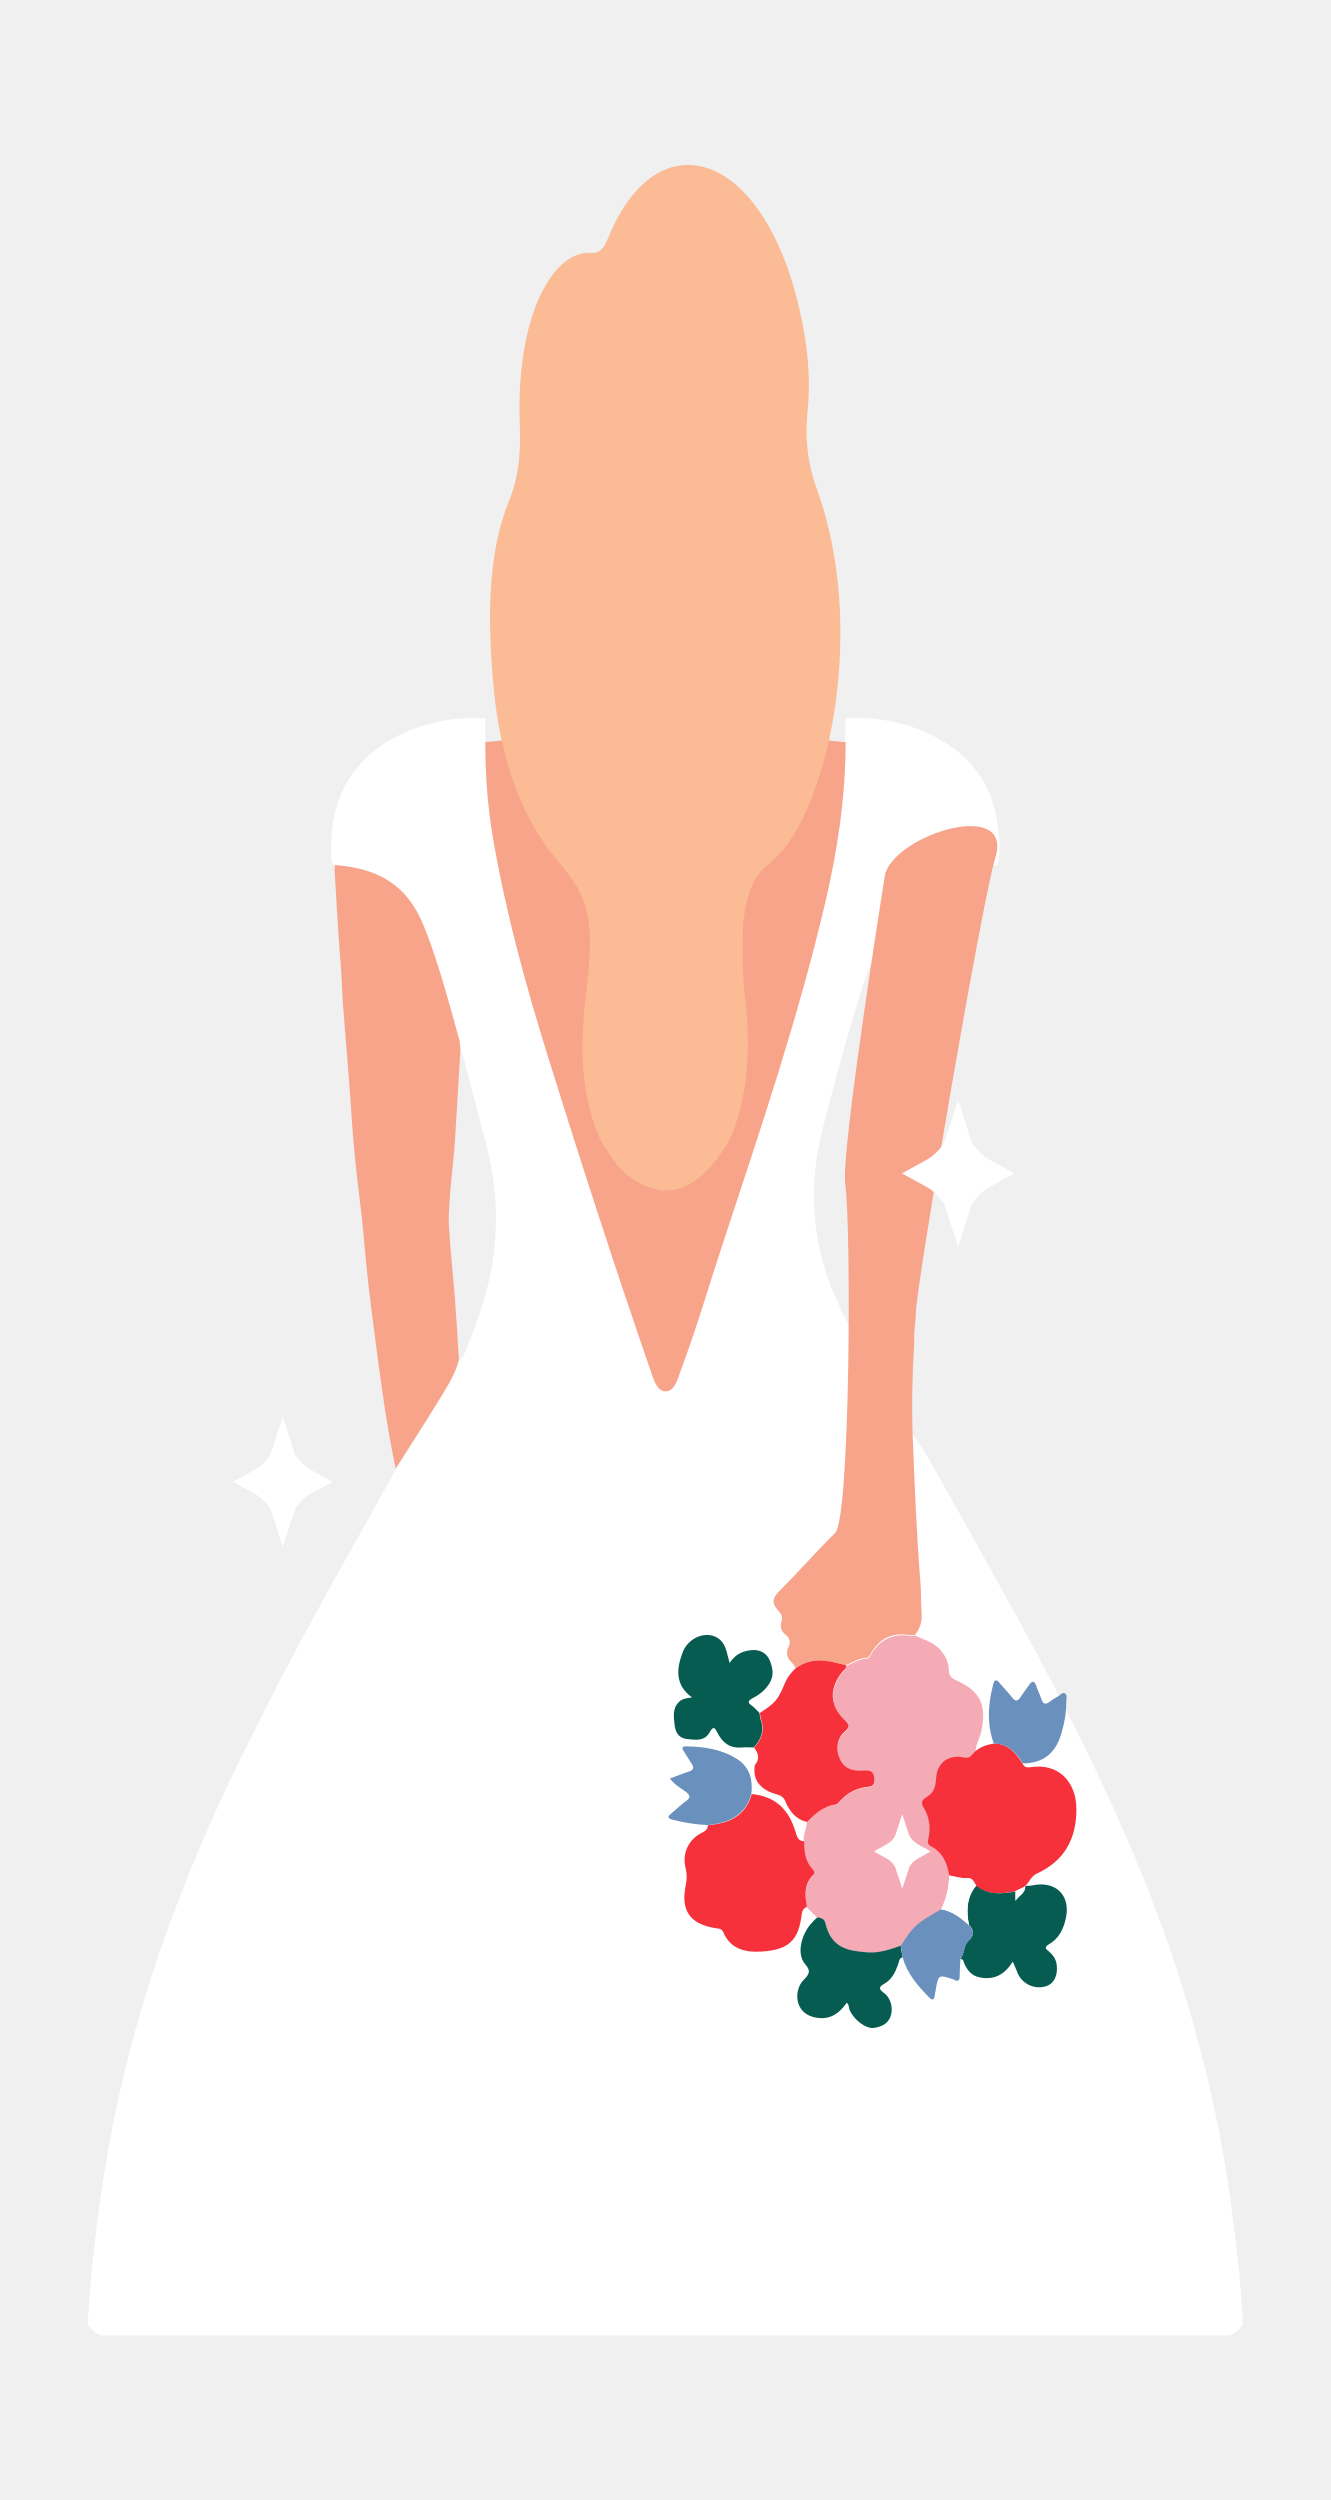
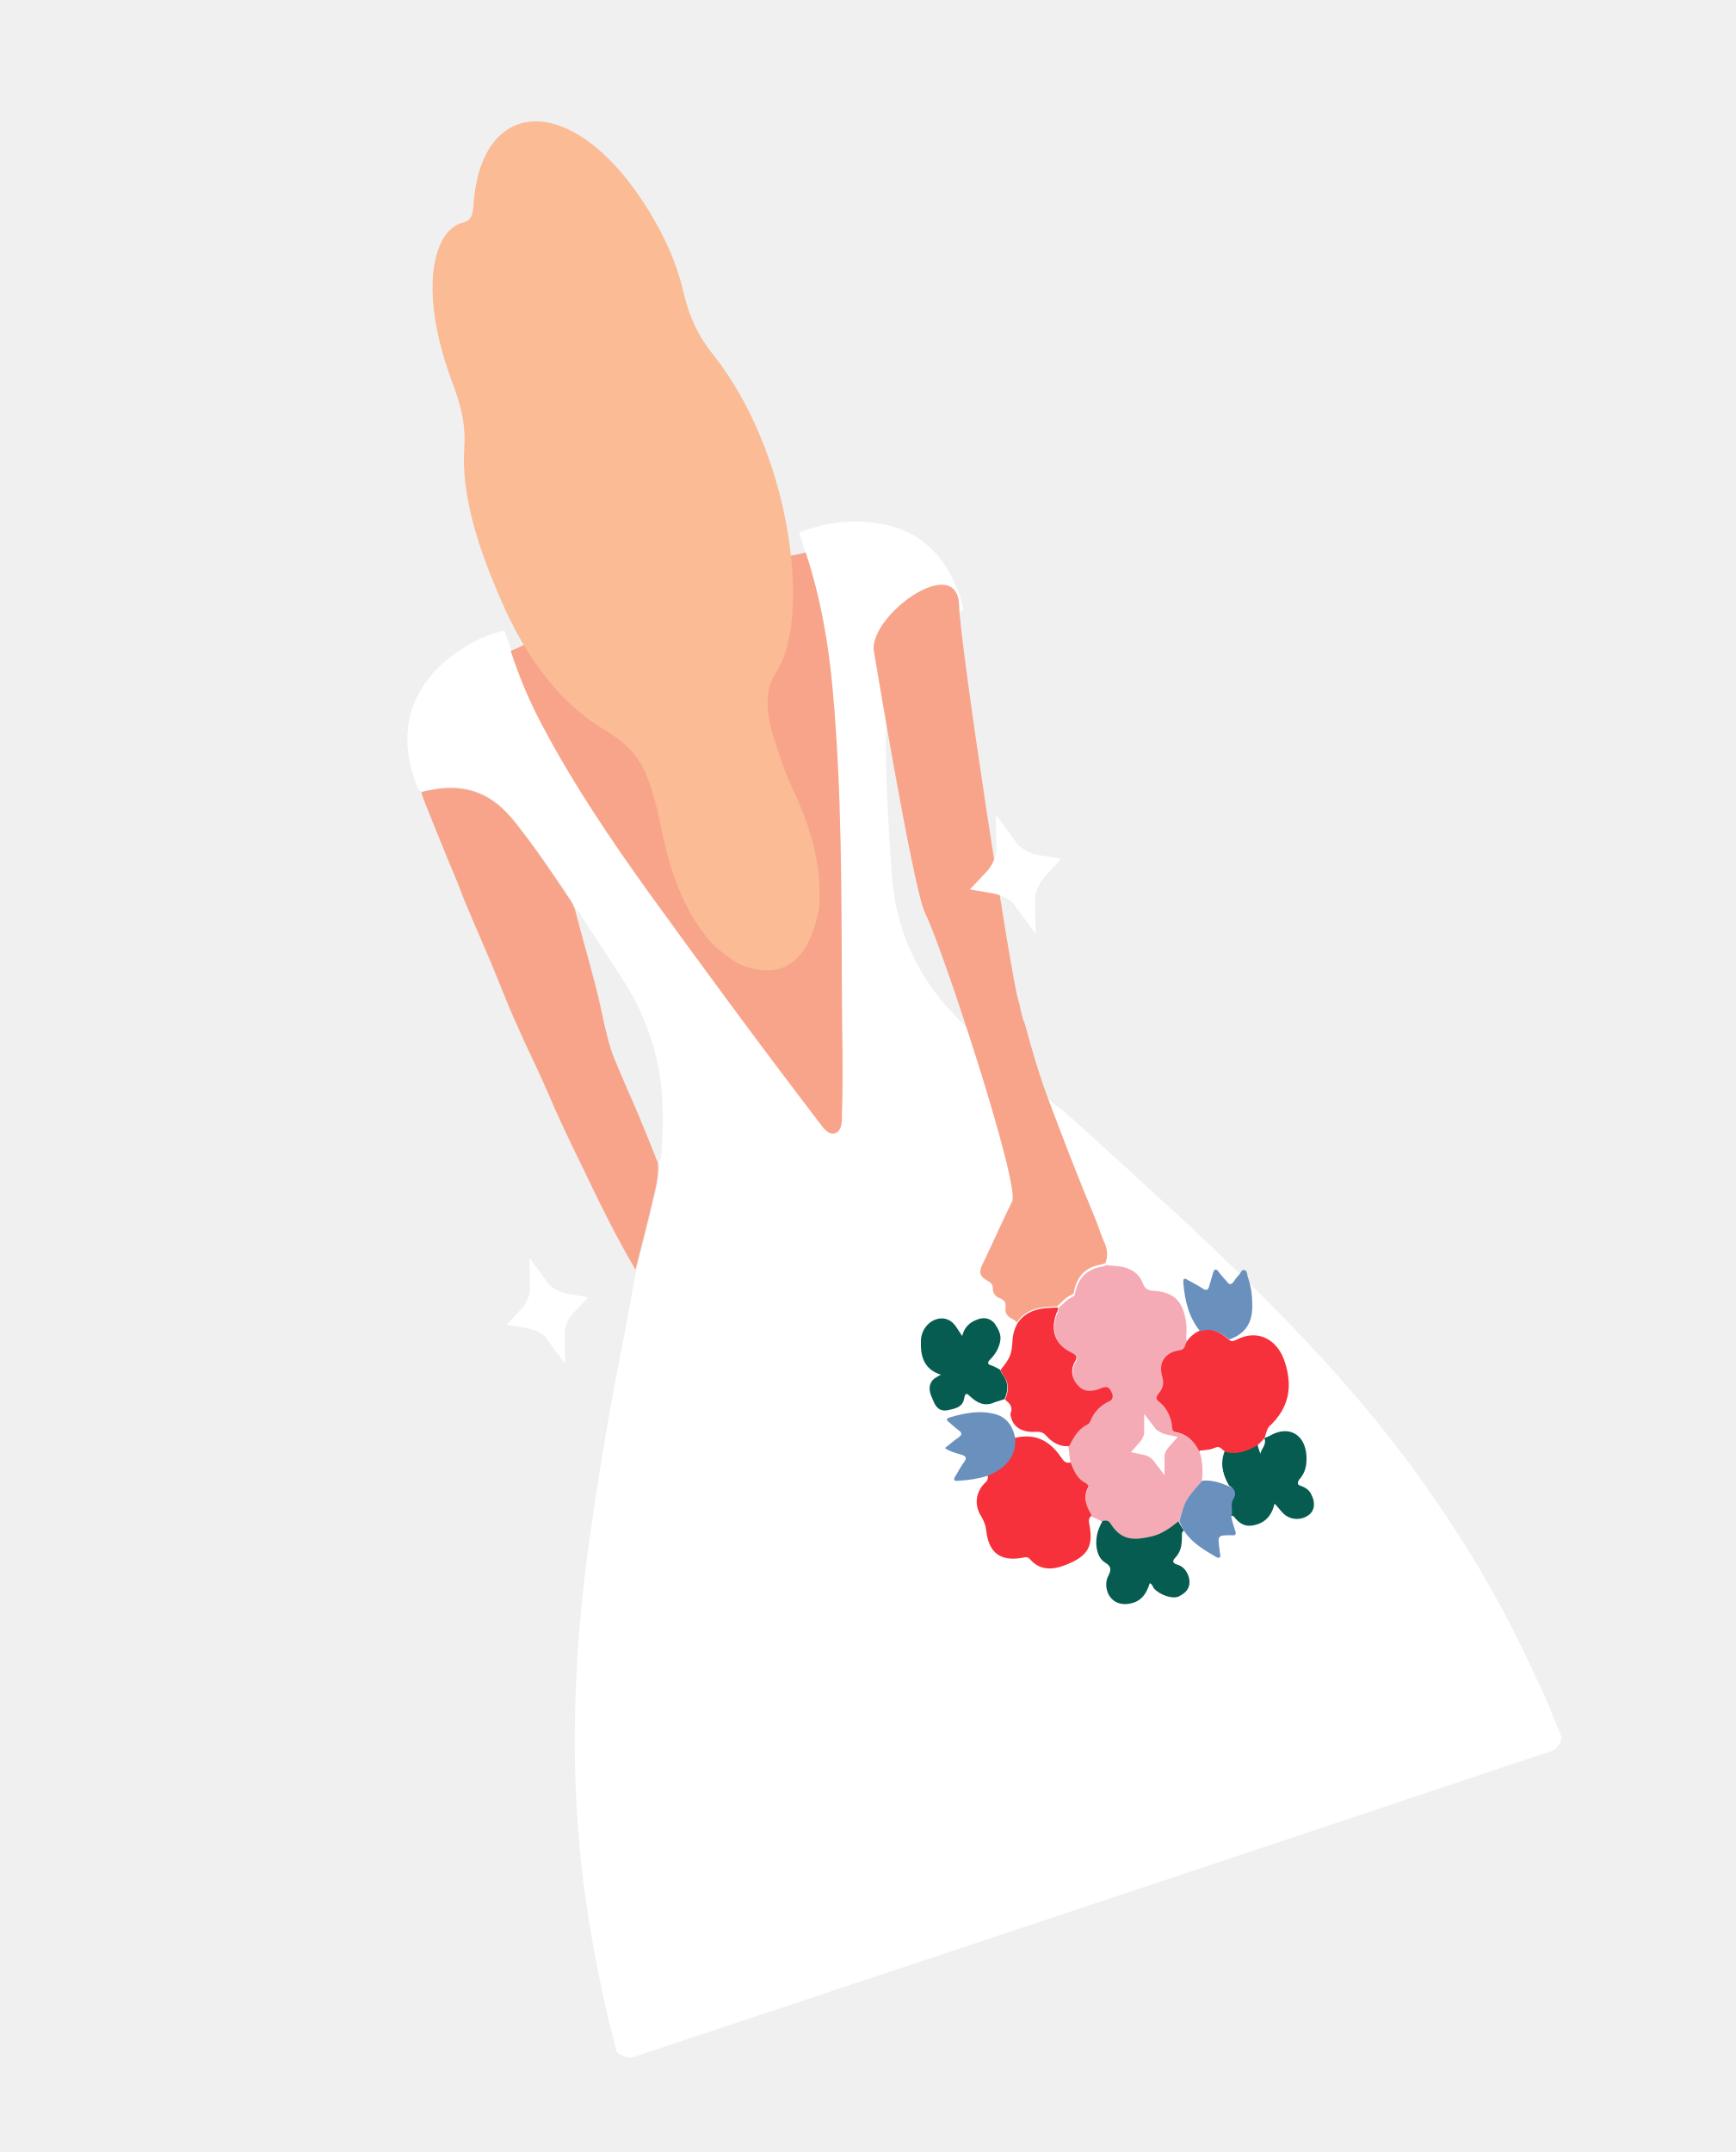
- <svg xmlns="http://www.w3.org/2000/svg" version="1.1" x="0px" y="0px" viewBox="0 0 343 644.5" style="enable-background:new 0 0 343 644.5;" xml:space="preserve">
+ <svg xmlns="http://www.w3.org/2000/svg" version="1.1" id="Layer_1" x="0px" y="0px" viewBox="0 0 340.5 422.2" style="enable-background:new 0 0 340.5 422.2;" xml:space="preserve">
  <style type="text/css">
- 	.st0{fill:#EEE8E3;}
- 	.st1{fill:#F7313B;}
- 	.st2{fill:#F9ADB5;}
- 	.st3{fill:#F8A48A;}
- 	.st4{fill:#FABB95;}
+ 	.st0{fill:#FFFFFF;}
+ 	.st1{fill:#F8A48A;}
+ 	.st2{fill:#FABB95;}
+ 	.st3{fill:#F5ABB6;}
+ 	.st4{fill:#F7313B;}
	.st5{fill:#065C51;}
- 	.st6{fill:#6C90BD;}
- 	.st7{fill:#7AA5D3;}
- 	.st8{fill:none;stroke:#136A37;stroke-width:0.674;stroke-miterlimit:10;}
- 	.st9{fill:#E62917;}
- 	.st10{fill:none;stroke:#FFFFFF;stroke-width:0.674;stroke-miterlimit:10;}
- 	.st11{fill:none;stroke:#FFFFFF;stroke-width:0.57;stroke-miterlimit:10;}
- 	.st12{fill:none;stroke:#FFFFFF;stroke-width:0.646;stroke-miterlimit:10;}
- 	.st13{fill:#CF6B4B;}
- 	.st14{fill:#054C42;}
- 	.st15{fill-rule:evenodd;clip-rule:evenodd;fill:#E5A1AB;}
- 	.st16{fill-rule:evenodd;clip-rule:evenodd;fill:#E47F62;}
- 	.st17{fill-rule:evenodd;clip-rule:evenodd;fill:#065C51;}
- 	.st18{fill-rule:evenodd;clip-rule:evenodd;fill:#F9ADB5;}
- 	.st19{fill-rule:evenodd;clip-rule:evenodd;fill:#FFFFFF;}
- 	.st20{fill-rule:evenodd;clip-rule:evenodd;fill:#6C90BD;}
- 	.st21{fill-rule:evenodd;clip-rule:evenodd;fill:#7AA5D3;}
- 	.st22{fill:#FFFFFF;}
- 	.st23{fill:#FEFEFE;}
- 	.st24{fill:#C8A38A;}
- 	.st25{fill:#DBA183;}
- 	.st26{fill:#D2B8A8;}
- 	.st27{fill:#E82E41;}
- 	.st28{fill:#2A372D;}
- 	.st29{fill:#E5A889;}
- 	.st30{fill-rule:evenodd;clip-rule:evenodd;fill:#FFC7D2;}
- 	.st31{fill:#EFA3AE;}
- 	.st32{fill:#DBA184;}
- 	.st33{fill:#6A90BD;}
- 	.st34{fill-rule:evenodd;clip-rule:evenodd;fill:#D6253F;}
- 	.st35{fill-rule:evenodd;clip-rule:evenodd;fill:#F7313B;}
- 	.st36{fill-rule:evenodd;clip-rule:evenodd;fill:#DBA184;}
- 	.st37{fill:#F1E1C9;}
- 	.st38{fill:#FDFBF9;}
- 	.st39{fill:#046857;}
- 	.st40{fill:#074C42;}
- 	.st41{fill:#8C5A51;}
- 	.st42{fill:#085C51;}
- 	.st43{fill:#E57F5D;}
- 	.st44{fill:#D36B4F;}
- 	.st45{fill:#1C1C1C;}
- 	.st46{fill:#E73143;}
- 	.st47{fill:#F5ABB6;}
- 	.st48{fill-rule:evenodd;clip-rule:evenodd;fill:#6A90BD;}
- 	.st49{fill:#D6253F;}
- 	.st50{fill:#C6A18A;}
- 	.st51{fill:#29372B;}
- 	.st52{fill:#012E60;}
- 	.st53{fill:#78391A;}
- 	.st54{fill:#F09880;}
- 	.st55{fill:#1C9697;}
- 	.st56{fill:#CE2E45;}
- 	.st57{fill:#ED3550;}
- 	.st58{fill:#D8013A;}
- 	.st59{fill:#F3F4F4;}
- 	.st60{fill:#911C36;}
- 	.st61{fill:#F42237;}
- 	.st62{fill:#D8A85D;}
- 	.st63{fill:#E52033;}
- 	.st64{fill:#434543;}
- 	.st65{fill:#E9E9E9;}
- 	.st66{opacity:0.31;}
- 	.st67{fill:#C6CAC6;}
- 	.st68{fill:#FFD2A8;}
- 	.st69{fill:#E08D77;}
- 	.st70{fill:#037C65;}
+ 	.st6{fill:#6A90BD;}
</style>
-   <g id="bg">
- </g>
-   <g id="GŁOWNE_KOLORY">
- </g>
-   <g id="COLOR_1">
- </g>
-   <g id="COLOR_2">
- </g>
-   <g id="insp">
- </g>
-   <g id="Kosz_kwiatów">
- </g>
-   <g id="Las_w_szkle">
- </g>
-   <g id="Rośliny">
- </g>
-   <g id="Pogrzebowe">
- </g>
-   <g id="Różne">
- </g>
-   <g id="Flower_box">
- </g>
-   <g id="Bukiet">
- </g>
-   <g id="Ślubne">
-     <g>
-       <path class="st22" d="M239,375.3c6.4,11.3,12.7,22.6,19,34c6.4,11.4,12.5,22.9,18.4,34.6c10.4,20.7,19.8,41.8,27,63.9    c5,15.5,9.1,31.2,11.9,47.2c1.8,10.3,3.1,20.7,4.2,31.2c0.4,4.2,0.6,8.5,0.9,12.7c0.1,1.1-2.9,3.2-3.6,3.2c-98,0-192.6,0-290.6,0    c-0.7,0-3.7-2.2-3.6-3.2c0.4-5.4,0.7-10.7,1.3-16.1c0.9-7.8,1.8-15.6,3.1-23.4c1.2-7.6,2.7-15.2,4.5-22.7    c2.7-11.5,6-22.8,9.8-33.9c6.3-18.2,13.9-35.9,22.5-53.1c9.2-18.6,19.1-36.8,29.3-54.8c3-5.4,6-10.8,9-16.2    c3.7-5.8,7.5-11.6,11.1-17.6c2-3.3,4.2-6.5,5.2-10.4c1.1-0.7,1.4-1.9,1.8-3c1.7-4.2,3.3-8.4,4.6-12.8c3.8-12.5,4-25.8,0.9-38.4    c-1.7-6.8-3.5-13.5-5.3-20.3c-0.5-1.8-0.7-3.8-1.7-5.4c-0.1-0.8-0.1-1.7-0.3-2.5c-2.3-8.4-4.6-16.8-7.5-25.1    c-1.3-3.5-2.6-7.1-4.8-10.2c-4.8-6.9-11.9-9.2-19.8-9.8c-0.6-0.3-0.8-0.9-0.9-1.6c-0.4-9.4,1.3-18.1,8-25.2    c5.4-5.7,12.3-8.7,19.9-10.4c3.9-0.9,7.9-1,11.8-0.8c-0.1,6.8,0.6,13.5,2,20.1c3.2,15.6,8.4,30.7,14.1,45.5    c8.5,22.1,17.3,74,26.6,95.9c0.8,1.9,1.6,4.1,3.8,4.1c2.2,0,3-2.3,3.8-4.1c4.1-8.9,30.3-103.6,37.3-127.8    c3.2-11,5.4-22.2,5.3-33.7c9.2-0.5,17.8,1.4,25.6,6.2c7.8,4.8,12.3,11.9,13.6,21.1c0.5,3.5,0.8,7,0,10.5    c-6.1,0.1-11.9,1.7-16.7,5.5c-8.5,6.8-14.9,15.4-18.1,25.8c-3.9,12.2-7.2,24.6-10.4,37c-3.7,14.1-2.7,29.1,3.1,42.5    C223.8,353.8,238.4,374.1,239,375.3z" />
-     </g>
-     <path class="st3" d="M218,191.3c0,14.2-2.1,28-5.3,41.6c-7,29.8-16.7,58.4-26.2,87.2c-3.7,11.2-7,22.6-11.1,33.5   c-0.8,2.3-1.6,5.1-3.8,5.1c-2.2,0-3-2.8-3.8-5.1c-9.3-26.9-18.1-54.1-26.6-81.4c-5.7-18.3-10.8-36.9-14.1-56.1   c-1.4-8.1-2-16.4-2-24.8c6-0.4,11.8-1.5,17.4-4.5c5.4-2.9,8.4-8.3,10.3-14.9c1.3-4.5,1.8-9.1,2.1-13.8c2.1,1.8,4.1,3.8,6.5,4.9   c9.6,4.3,18.5,2.9,26.7-5c0.4,5.1,1,10.2,2.5,15c2.6,8.5,7.6,13.6,14.7,15.9C209.4,190.2,213.6,191.1,218,191.3z" />
-     <path class="st4" d="M188.1,293.8c-8.1,14-17,16.5-26.7,8.9c-2.4-1.9-4.4-5.4-6.5-8.6c-4.9-10.6-5.6-23.1-3.9-37.2   c2.4-19.6,1.2-25.1-7.1-34.8c-8.9-10.5-15.2-25.4-16.9-47.7c-1.3-16.2-1.1-32.2,4.2-45.2c2.5-6.2,3.1-12.1,2.8-19.8   c-0.7-18.7,3.3-33.8,10.5-40.9c2.6-2.5,5.3-3.5,8.1-3.3c1.8,0.1,3-0.9,4.2-3.9c13.2-32.4,42.4-22,50.5,24.4   c1.1,6.4,1.6,13.2,0.9,20.1c-0.8,8.1,0.2,14.4,2.6,20.9c12.4,34.7,3.2,79.6-10,93.6c-1.5,1.6-3,2.6-4.5,4.2   c-3,3.4-4.6,8.9-4.8,16.3c-0.1,5.6-0.1,11.2,0.6,16.6C193.7,271.1,192.7,283.4,188.1,293.8z" />
-     <path class="st3" d="M228.2,225.2c3.3-10.4,33.1-19.3,28.4-4.1c-3.5,11.4-20.4,110.4-20.5,117.4c0,2.5-0.6,4.9-0.4,7.4   c-0.5,8.2-0.7,16.3-0.4,24.5c0.5,12.6,1,25.2,2,37.8c0.2,2.5,0.1,5.1,0.3,7.7c0.2,2-0.4,3.9-1.7,5.6c-0.5,0-1,0.1-1.5,0   c-4.4-0.7-7.7,0.9-9.9,4.8c-0.3,0.5-0.6,1.1-1.2,1.1c-2,0.1-3.6,1.2-5.3,1.9c-0.8-0.2-1.7-0.4-2.5-0.6c-3.7-1-7.3-1-10.5,1.4   c-0.1-0.6-0.4-1-0.8-1.4c-1.3-1.2-1.7-2.6-0.9-4.2c0.6-1.2,0.3-2.2-0.7-3c-1.2-0.9-1.6-2.1-1.1-3.6c0.3-1,0-1.7-0.7-2.5   c-1.9-2-1.8-3.3,0.1-5.2c4.9-4.9,9.5-10.2,14.4-15c3.9-3.8,4.2-78.7,2.6-90.1C216.8,296.3,228.2,225.2,228.2,225.2z" />
-     <path class="st3" d="M86.3,223c7.9,0.6,15,2.9,19.8,9.8c2.2,3.1,3.5,6.7,4.8,10.2c2.9,8.2,5.2,16.6,7.5,25.1   c0.2,0.8,0.2,1.7,0.3,2.5c-0.5,7.8-0.9,15.5-1.4,23.3c-0.3,4.3-0.8,8.6-1.2,12.9c-0.2,3-0.5,5.9-0.4,8.9c0.4,6.5,1.1,13,1.6,19.4   c0.4,5.1,0.7,10.3,1,15.5c-1,3.8-3.2,7.1-5.2,10.4c-3.6,5.9-7.4,11.7-11.1,17.6c-2.4-11.4-3.9-22.9-5.4-34.4   c-1.1-8.3-2.1-16.6-2.8-24.9c-0.6-7.3-1.7-14.6-2.4-21.9c-0.6-6.2-0.9-12.4-1.4-18.6c-0.5-6.7-1.1-13.4-1.6-20.1   c-0.2-2.6-0.2-5.2-0.4-7.8c-0.7-8.6-1.2-17.2-1.7-25.8C86.2,224.3,86.3,223.6,86.3,223z" />
-     <path class="st47" d="M252.9,446.7c-0.4,1.7-1.4,3.1-1.4,4.9c-0.8,0.7-1.3,1.9-2.7,1.6c-4.2-0.9-7.2,1.3-7.4,5.5   c-0.1,2-0.6,3.4-2.3,4.6c-0.8,0.5-1.8,1.1-1,2.6c1.6,2.6,2,5.4,1.3,8.4c-0.2,0.8-0.1,1.4,0.7,1.8c3,1.6,4.2,4.3,4.7,7.5   c-0.1,3.1-0.8,6-2.2,8.7c-6.8,4.1-6.8,4.1-10.4,9.4c-2.9,1-5.7,2-8.8,1.7c-4.7-0.5-9.1-1.1-10.6-7.5c-0.3-1.2-1.1-1.3-2.1-1.5   c-0.9-0.9-1.8-1.8-2.8-2.7c0-0.1,0.1-0.3,0.1-0.4c-0.6-2.9-0.5-5.6,1.7-7.9c0.4-0.4,0.2-0.8-0.1-1.1c-2.2-2-2.4-4.7-2.4-7.4   c-0.2-1.8,0.7-3.4,0.8-5.1c2.1-2.2,4.3-4.2,7.5-4.5c0.3,0,0.6-0.3,0.8-0.6c2-2.4,4.6-3.7,7.7-4c1.3-0.1,1.5-0.8,1.4-2   c-0.2-2.6-2-2-3.6-2c-2.5,0-4.4-0.8-5.4-3.3c-1-2.4-0.6-5.1,1.4-6.8c1.4-1.2,1.1-1.8,0-2.9c-3.8-3.7-4-8.1-0.8-12.3   c0.4-0.6,1.3-0.9,1.1-1.9c1.8-0.7,3.3-1.8,5.3-1.9c0.6,0,0.9-0.6,1.2-1.1c2.2-3.8,5.5-5.4,9.9-4.8c0.5,0.1,1,0,1.5,0   c2.4,1.1,5.1,1.8,6.8,4.1c1.1,1.4,1.8,3,1.8,4.7c0,1.3,0.5,2,1.7,2.6C252.8,435.9,254.5,439.6,252.9,446.7z" />
-     <path class="st1" d="M244.7,483.5c-0.5-3.2-1.7-5.9-4.7-7.5c-0.8-0.4-0.9-1-0.7-1.8c0.7-3,0.3-5.8-1.3-8.4c-0.9-1.4,0.2-2.1,1-2.6   c1.7-1.1,2.2-2.5,2.3-4.6c0.2-4.2,3.2-6.4,7.4-5.5c1.5,0.3,1.9-0.9,2.7-1.6c1.4-1.2,3-1.7,4.7-2c3.7-0.1,5.7,2.3,7.5,5.1   c0.4,1,1.1,1.1,2,1c7.3-1.2,11.9,3.8,11.9,10.8c0,7.8-3.2,13.4-10.2,16.6c-1.5,0.7-1.9,2.2-3,3.2c0,0-0.2,0-0.2,0l0,0.2   c-0.8,0.4-1.7,0.8-2.5,1.2c-3.6,0.7-7.1,1-10.2-1.5c-0.5-0.8-0.7-2-2.2-1.9C247.8,484.3,246.3,483.8,244.7,483.5z" />
-     <path class="st1" d="M209.7,483.3c-2.3,2.3-2.3,5-1.7,7.9c0,0.1,0,0.3-0.1,0.4c-0.7,0.4-1.1,0.9-1.2,1.8c-0.8,6.8-3.3,9.2-10.1,9.7   c-4.3,0.3-8.3-0.5-10.2-5.1c-0.4-0.8-1.1-0.8-1.8-0.9c-6.7-1-9.2-4.5-7.8-11.2c0.3-1.4,0.3-2.7,0-4.1c-1.1-3.9,0.7-7.7,4.3-9.4   c0.9-0.4,1.3-1,1.5-1.9c5.3-0.4,9.6-2.3,11.2-8c5.9,0.6,9.5,3.7,11.3,9.8c0.4,1.2,0.6,2.3,2.2,2.4c0,2.7,0.3,5.4,2.4,7.4   C209.9,482.5,210.1,483,209.7,483.3z" />
-     <path class="st1" d="M225.4,458.5c-0.2-2.6-2-2-3.6-2c-2.5,0-4.4-0.8-5.4-3.3c-1-2.4-0.6-5.1,1.4-6.8c1.4-1.2,1.1-1.8,0-2.9   c-3.9-3.7-4.1-8.1-0.8-12.3c0.4-0.6,1.3-0.9,1.1-1.9c-0.8-0.2-1.7-0.4-2.5-0.6c-3.7-1-7.3-1-10.5,1.4c-1.2,1.1-2.1,2.3-2.7,3.7   c-1.9,4.5-2.4,5.1-6.5,7.8c0.1,0.5,0.1,1,0.2,1.4c1.1,2.9,0.4,5.3-1.7,7.5c1,1.4,1.6,2.8,0.3,4.4c-0.2,0.3-0.2,0.8-0.2,1.2   c-0.2,3.1,1.9,5.5,5.8,6.5c1.1,0.3,1.8,0.8,2.2,1.9c1.1,2.5,2.7,4.6,5.6,5.2c2.1-2.2,4.3-4.1,7.4-4.5c0.3,0,0.6-0.4,0.8-0.6   c2-2.4,4.6-3.7,7.7-4C225.2,460.5,225.5,459.8,225.4,458.5z M209.3,453.4L209.3,453.4L209.3,453.4   C209.3,453.4,209.3,453.4,209.3,453.4C209.3,453.4,209.3,453.4,209.3,453.4z" />
-     <path class="st5" d="M270.2,502.9c1.1,0.9,2,2,2.2,3.5c0.4,2.9-0.7,5.1-2.9,5.7c-2.8,0.8-5.9-0.6-7.1-3.3c-0.4-1-0.8-2-1.3-3.1   c-2,3.2-4.6,4.8-8.4,4.1c-2.2-0.4-3.3-1.8-4.1-3.6c-0.2-0.5-0.2-1.1-1-1.2c1.1-1.4,0.7-3.4,2-4.6c1.6-1.5,1.6-2.7,0.2-4.2   c-0.7-3.6-0.6-7.1,1.8-10.1c3.1,2.5,6.6,2.2,10.2,1.5v2.4c0.8-1.3,2.5-1.9,2.5-3.6l0-0.2l0.2,0c0.6-0.1,1.3,0,1.9-0.2   c5.8-1.1,9.6,2.6,8.4,8.4c-0.6,2.9-1.8,5.4-4.5,6.9C269.4,501.9,269.4,502.3,270.2,502.9z" />
-     <path class="st5" d="M198.4,433.9c-1.1,1.8-2.6,3-4.4,3.9c-1.1,0.6-1.4,1.1-0.2,1.9c0.7,0.5,1.3,1.2,2,1.9c0.1,0.5,0.1,1,0.2,1.4   c1.1,2.9,0.4,5.3-1.7,7.5c-1,0-2-0.1-3,0c-3.2,0.3-5.1-1.3-6.4-3.9c-0.6-1.2-1-1.7-1.9-0.1c-1.4,2.6-3.9,2-6.1,1.8   c-2-0.3-2.8-1.8-3-3.7c-0.2-2-0.6-4.1,1.1-5.8c0.9-0.9,1.9-1,3.4-1.2c-4.4-3.2-4-7.3-2.5-11.4c1.5-4.3,6.7-6.1,9.7-3.5   c1.7,1.5,1.8,3.8,2.5,6c1.4-2.1,3.2-3.1,5.7-3.3c2.4-0.2,4,1,4.7,2.8S199.6,431.9,198.4,433.9z" />
-     <path class="st5" d="M232.7,504.6c-1,0.2-0.9,1.2-1.2,1.9c-0.7,2-1.6,3.8-3.5,4.9c-1.5,0.8-1.5,1.4-0.1,2.4c1.8,1.3,2.4,4,1.7,6   c-0.7,2-2.4,2.7-4.3,3c-2.1,0.3-5.3-2.2-6.3-4.7c-0.2-0.6-0.1-1.3-0.7-1.8c-2.1,3-4.7,4.7-8.6,3.7c-5-1.3-5-7-2.6-9.5   c1.4-1.4,2.1-2.3,0.5-4.1c-2.5-2.8-0.8-8.2,1.8-10.8c0.4-0.5,0.9-0.9,1.3-1.3c0.9,0.1,1.8,0.3,2.1,1.5c1.5,6.5,5.9,7.1,10.6,7.5   c3.1,0.3,6-0.7,8.8-1.7C232.3,502.6,232.5,503.6,232.7,504.6z" />
-     <path class="st33" d="M193.7,462.5c-1.6,5.6-5.9,7.5-11.2,8c-3-0.1-5.9-0.6-8.8-1.3c-0.5-0.1-1.2-0.3-1.3-0.6   c-0.2-0.6,0.5-0.9,0.9-1.3c1.2-1,2.3-2.1,3.6-3c1.1-0.8,1.1-1.4,0-2.3c-1.4-1-3-1.9-4.2-3.5c1.7-0.6,3.3-1.3,4.9-1.8   c1.2-0.4,1.4-1,0.7-2c-0.7-1.1-1.4-2.2-2-3.2c-0.5-0.7-0.6-1.3,0.6-1.3c4.8,0.1,9.5,0.8,13.6,3.6   C193.4,455.9,194.1,459.1,193.7,462.5z" />
-     <path class="st33" d="M263.7,454.6c-1.8-2.8-3.8-5.1-7.5-5.1c-1.8-5-1.5-10-0.2-15.1c0.4-1.6,0.9-1.5,1.8-0.4   c1,1.2,2.2,2.4,3.2,3.7c0.8,1,1.4,0.9,2.1-0.2c0.7-1.1,1.5-2.1,2.2-3.1c0.7-1.1,1.3-1.2,1.8,0.1c0.4,1.2,1,2.4,1.4,3.6   c0.4,1.2,1,1.4,2,0.7c0.7-0.6,1.5-1,2.3-1.5c0.6-0.3,1.1-1.2,1.8-0.7c0.6,0.4,0.3,1.3,0.3,2c0,2.7-0.4,5.3-1.2,8   C272.3,451.7,269.2,454.6,263.7,454.6z" />
-     <path class="st33" d="M232.7,504.6c-0.2-1-0.3-2-0.5-3c3.6-5.4,3.6-5.4,10.4-9.4c2.9,0.5,5.1,2.2,7.2,4.1c1.4,1.4,1.5,2.7-0.2,4.2   c-1.2,1.1-0.9,3.2-2,4.6c-0.1,1.5-0.2,3-0.2,4.5c0,1-0.5,1.3-1.4,0.8c-0.1,0-0.1-0.1-0.2-0.1c-3.9-1.3-3.9-1.3-4.6,2.9   c-0.1,0.4-0.2,0.8-0.2,1.2c-0.2,1.4-0.8,1.3-1.6,0.4C236.5,511.8,233.8,508.7,232.7,504.6z" />
-     <path class="st22" d="M249.8,496.3c-2.1-1.9-4.3-3.6-7.2-4.1c1.4-2.7,2-5.7,2.1-8.7c1.6,0.3,3.1,0.8,4.8,0.7   c1.4-0.1,1.6,1.1,2.2,1.9C249.1,489.2,249.1,492.7,249.8,496.3z" />
-     <path class="st22" d="M264.3,486.4c0,1.7-1.7,2.3-2.5,3.6c0-0.8,0-1.6,0-2.4C262.6,487.2,263.4,486.8,264.3,486.4z" />
-     <g>
-       <path class="st22" d="M255.1,299l6.4,3.5l-6.4,3.5c-1.9,1.1-3.5,2.7-4.6,4.6l-3.5,10.8l-3.5-10.8c-1.1-1.9-2.7-3.5-4.6-4.6    l-6.4-3.5l6.4-3.5c1.9-1.1,3.5-2.7,4.6-4.6l3.5-10.8l3.5,10.8C251.6,296.3,253.2,297.9,255.1,299z" />
-     </g>
-     <g>
-       <path class="st22" d="M80.1,378.9l5.7,3.1l-5.7,3.1c-1.7,0.9-3.1,2.4-4.1,4.1l-3.1,9.6l-3.1-9.6c-0.9-1.7-2.4-3.1-4.1-4.1    l-5.7-3.1l5.7-3.1c1.7-0.9,3.1-2.4,4.1-4.1l3.1-9.6l3.1,9.6C77,376.5,78.4,377.9,80.1,378.9z" />
-     </g>
-     <g>
-       <path class="st22" d="M236.7,475.5l3.2,1.8l-3.2,1.8c-1,0.5-1.8,1.3-2.3,2.3l-1.8,5.5l-1.8-5.5c-0.5-1-1.3-1.8-2.3-2.3l-3.2-1.8    l3.2-1.8c1-0.5,1.8-1.3,2.3-2.3l1.8-5.5l1.8,5.5C235,474.2,235.8,475,236.7,475.5z" />
-     </g>
+   <g>
+     <path class="st0" d="M209.3,218.5c6.3,5.7,12.6,11.4,18.9,17.2c6.4,5.8,12.5,11.7,18.6,17.7c10.8,10.7,21,21.9,30.1,34.2   c6.3,8.6,12.1,17.5,17.2,26.9c3.3,6,6.2,12.2,9.1,18.5c1.1,2.5,2.1,5.2,3.2,7.7c0.3,0.7-1.1,2.6-1.6,2.7   c-61,20.4-119.9,40-180.9,60.3c-0.4,0.1-2.8-0.6-2.9-1.2c-0.9-3.4-1.8-6.8-2.5-10.3c-1.1-5-2.1-10.1-2.9-15.2   c-0.8-5-1.5-10-1.9-15.1c-0.7-7.7-1-15.4-0.9-23.1c0.1-12.6,1.2-25.2,3-37.7c1.9-13.5,4.2-26.9,6.9-40.2c0.7-4,1.5-8,2.2-12   c1.1-4.4,2.3-8.8,3.3-13.3c0.6-2.5,1.3-4.9,1.1-7.6c0.5-0.7,0.5-1.5,0.5-2.2c0.2-3,0.3-5.9,0.2-8.9c-0.2-8.6-2.9-16.9-7.4-24.1   c-2.5-3.9-5-7.7-7.5-11.5c-0.7-1-1.2-2.2-2.2-3c-0.2-0.5-0.4-1-0.7-1.5c-3.2-4.8-6.4-9.5-9.9-14.1c-1.5-1.9-3.1-3.9-5.1-5.4   c-4.4-3.3-9.3-3.3-14.4-2c-0.4-0.1-0.7-0.4-0.9-0.8c-2.2-5.8-2.9-11.5-0.3-17.3c2.2-4.7,5.8-8,10.2-10.6c2.2-1.4,4.7-2.3,7.2-2.9   c1.3,4.3,3.2,8.3,5.4,12.1c5.2,9,11.6,17.4,18.2,25.4c9.9,12,26.1,42.5,36.5,54.2c0.9,1,1.8,2.2,3.2,1.8c1.4-0.5,1.4-2.1,1.5-3.3   c0.7-6.4-2.7-70.8-3.3-87.3c-0.3-7.5-1.2-14.9-3.7-22.1c5.6-2.2,11.4-2.8,17.2-1.5s10.1,4.9,12.8,10.3c1,2.1,2,4.2,2.2,6.5   c-3.8,1.3-7.1,3.5-9.3,6.9c-3.9,6-6.1,12.7-5.9,19.8c0.1,8.4,0.6,16.8,1.2,25.2c0.6,9.5,4.4,18.7,10.8,25.8   C195.4,208.3,208.7,217.9,209.3,218.5z" />
  </g>
-   <g id="Siedząca_z_kwiatami">
- </g>
-   <g id="zadzwoń">
- </g>
-   <g id="zapłać">
- </g>
+   <path class="st1" d="M158.1,108.4c2.9,8.8,4.5,17.9,5.3,27c1.8,20,1.7,39.8,1.8,59.7c0,7.7,0.3,15.5,0,23.2c0,1.6,0.1,3.5-1.3,4  c-1.4,0.5-2.4-1.1-3.4-2.4C149.1,205,138,189.9,127,174.7c-7.3-10.2-14.4-20.7-20.4-32c-2.6-4.8-4.7-9.8-6.4-15  c3.7-1.5,7-3.4,9.9-6.4c2.8-2.9,3.5-6.9,3.3-11.4c-0.1-3.1-0.8-6-1.6-9c1.7,0.7,3.3,1.5,5.1,1.7c6.9,0.7,12.1-2,15.6-8.7  c1.3,3.1,2.7,6.1,4.7,8.8c3.4,4.8,7.6,6.9,12.5,6.8C152.5,109.5,155.3,109.1,158.1,108.4z" />
+   <path class="st2" d="M160.7,178.4c-2.1,10.4-7.2,13.8-14.8,11.1c-1.9-0.7-3.9-2.4-5.8-4c-5.3-5.6-8.3-13.2-10.2-22.3  c-2.6-12.7-4.5-15.9-11.6-20.2c-7.7-4.7-14.7-12.7-20.4-26.2c-4.2-9.8-7.4-19.8-6.8-29c0.3-4.4-0.6-8.2-2.4-12.9  c-4.3-11.5-5-21.7-2-27.6c1.1-2.1,2.6-3.3,4.4-3.7c1.1-0.3,1.7-1.2,1.8-3.3c1.5-22.9,21.8-22.5,36.5,4.7c2,3.8,3.7,7.9,4.7,12.3  c1.2,5.2,3.1,8.9,6,12.5c14.9,19,18.5,48.9,13.2,60.3c-0.6,1.3-1.3,2.2-1.9,3.5c-1.2,2.7-1,6.5,0.4,11.1c1.1,3.5,2.3,7,3.8,10.2  C159.5,163.1,161.4,170.9,160.7,178.4z" />
+   <path class="st1" d="M171.4,127.3c-0.1-7.2,16.6-18.9,16.8-8.4c0.2,7.8,10.2,73,11.6,77.3c0.5,1.6,0.6,3.2,1.3,4.7  c1.4,5.2,2.9,10.3,4.8,15.3c2.9,7.7,5.9,15.5,9.1,23.1c0.6,1.5,1.1,3.2,1.8,4.7c0.5,1.2,0.6,2.5,0.1,3.8c-0.3,0.1-0.6,0.3-0.9,0.3  c-2.9,0.5-4.6,2.2-5.2,5c-0.1,0.4-0.1,0.8-0.5,0.9c-1.2,0.5-2,1.5-2.9,2.3c-0.5,0-1.1,0.1-1.7,0.1c-2.5,0.1-4.8,0.9-6.2,3.1  c-0.2-0.4-0.5-0.5-0.8-0.7c-1.1-0.5-1.6-1.3-1.4-2.4c0.1-0.9-0.3-1.4-1.1-1.7c-0.9-0.3-1.4-1-1.4-2c0-0.7-0.4-1.1-1-1.4  c-1.6-0.9-1.8-1.7-1-3.3c2-4.1,3.8-8.3,5.8-12.3c1.6-3.2-13.7-49.9-17.1-56.6C179.1,174,171.4,127.3,171.4,127.3z" />
+   <path class="st1" d="M82.7,155.4c5-1.3,9.9-1.3,14.4,2c2,1.5,3.6,3.4,5.1,5.4c3.5,4.5,6.7,9.3,9.9,14.1c0.3,0.5,0.5,1,0.7,1.5  c1.3,5,2.7,9.8,4,14.8c0.7,2.7,1.3,5.5,1.9,8.3c0.5,1.9,0.9,3.8,1.6,5.6c1.6,4,3.4,7.9,5,11.7c1.3,3.1,2.6,6.3,3.8,9.4  c0.2,2.6-0.5,5.1-1.1,7.6c-1,4.4-2.2,8.8-3.3,13.3c-3.9-6.6-7.2-13.4-10.5-20.3c-2.4-4.9-4.8-9.9-6.9-14.9c-1.9-4.4-4.1-8.7-6-13.1  c-1.7-3.7-3.1-7.5-4.7-11.3c-1.7-4.1-3.5-8.1-5.2-12.2c-0.7-1.6-1.2-3.2-1.9-4.8c-2.2-5.2-4.3-10.5-6.4-15.7  C82.9,156.3,82.8,155.8,82.7,155.4z" />
+   <path class="st3" d="M232.8,260.1c0.1,1.1-0.2,2.2,0.1,3.3c-0.4,0.6-0.4,1.5-1.3,1.6c-2.8,0.3-4.2,2.3-3.5,5  c0.4,1.3,0.3,2.2-0.5,3.3c-0.4,0.5-0.9,1.1-0.1,1.8c1.5,1.3,2.4,2.9,2.6,5c0,0.5,0.2,0.9,0.8,1c2.2,0.4,3.5,1.8,4.5,3.7  c0.6,2,0.7,3.9,0.4,5.9c-3.4,4-3.4,4-4.5,8c-1.6,1.2-3.1,2.4-5.1,2.9c-3,0.7-5.9,1.2-8.2-2.5c-0.4-0.7-1-0.6-1.6-0.5  c-0.7-0.4-1.5-0.7-2.3-1.1c0-0.1,0-0.2,0-0.3c-1-1.7-1.5-3.4-0.6-5.3c0.2-0.3,0-0.5-0.3-0.7c-1.8-0.8-2.5-2.4-3-4.1  c-0.5-1.1-0.3-2.3-0.6-3.3c0.9-1.8,1.8-3.5,3.7-4.4c0.2-0.1,0.3-0.3,0.4-0.5c0.7-1.9,2.1-3.3,4-4.1c0.8-0.3,0.8-0.8,0.5-1.5  c-0.7-1.6-1.7-0.8-2.7-0.5c-1.6,0.5-2.9,0.4-4-0.9c-1.1-1.3-1.4-3-0.5-4.5c0.6-1,0.3-1.3-0.6-1.8c-3.1-1.5-4.2-4.2-3.1-7.5  c0.1-0.5,0.6-0.8,0.3-1.4c1-0.8,1.7-1.8,2.9-2.3c0.4-0.1,0.4-0.6,0.5-0.9c0.6-2.8,2.3-4.5,5.2-5c0.3,0,0.6-0.2,0.9-0.3  c1.7,0.2,3.5,0.1,5.1,1.1c1,0.6,1.7,1.5,2.1,2.6c0.3,0.8,0.7,1.1,1.6,1.3C230.5,253.4,232.3,255.3,232.8,260.1z" />
+   <path class="st4" d="M235.3,284.7c-1-1.9-2.3-3.3-4.5-3.7c-0.6-0.1-0.8-0.4-0.8-1c-0.2-2-1-3.7-2.6-5c-0.9-0.7-0.3-1.3,0.1-1.8  c0.8-1,0.9-2,0.5-3.3c-0.7-2.7,0.7-4.6,3.5-5c1-0.1,1-1,1.3-1.6c0.6-1,1.5-1.7,2.5-2.2c2.3-0.8,4,0.2,5.7,1.6  c0.5,0.5,0.9,0.5,1.5,0.2c4.3-2.3,8.2-0.1,9.6,4.3c1.6,4.9,0.8,9-2.9,12.5c-0.8,0.7-0.7,1.8-1.2,2.6l-0.1,0l0,0.1  c-0.4,0.4-0.9,0.9-1.3,1.3c-2.1,1.2-4.2,2.1-6.7,1.2c-0.5-0.4-0.9-1.1-1.8-0.7C237.4,284.5,236.4,284.5,235.3,284.7z" />
+   <path class="st4" d="M213.5,291.8c-1,1.9-0.4,3.6,0.6,5.3c0,0.1,0.1,0.2,0,0.3c-0.4,0.4-0.5,0.8-0.4,1.4c0.9,4.4-0.1,6.4-4.3,8.1  c-2.6,1.1-5.3,1.4-7.4-1.1c-0.4-0.4-0.9-0.3-1.3-0.2c-4.4,0.8-6.7-0.9-7.2-5.4c-0.1-0.9-0.4-1.7-0.9-2.6c-1.5-2.2-1.2-4.9,0.7-6.7  c0.5-0.4,0.6-0.9,0.5-1.5c3.2-1.3,5.5-3.4,5.3-7.3c3.8-0.9,6.7,0.3,9.1,3.8c0.5,0.7,0.9,1.3,1.9,1c0.6,1.7,1.3,3.3,3,4.1  C213.5,291.3,213.7,291.6,213.5,291.8z" />
+   <path class="st4" d="M218.1,273.1c-0.7-1.6-1.7-0.8-2.7-0.5c-1.6,0.5-2.9,0.4-4-0.9c-1.1-1.3-1.4-3-0.5-4.5c0.6-1,0.3-1.3-0.6-1.8  c-3.2-1.5-4.2-4.2-3.1-7.5c0.1-0.5,0.6-0.8,0.3-1.4c-0.5,0-1.1,0.1-1.7,0.1c-2.5,0.1-4.8,0.9-6.2,3.1c-0.5,0.9-0.8,1.9-0.9,2.9  c-0.2,3.2-0.4,3.7-2.4,6.2c0.2,0.3,0.3,0.6,0.4,0.8c1.3,1.6,1.3,3.2,0.5,5c0.9,0.7,1.6,1.4,1.1,2.7c-0.1,0.2,0,0.5,0.1,0.8  c0.5,2,2.3,3,5,2.8c0.7,0,1.3,0.1,1.8,0.7c1.2,1.3,2.6,2.3,4.6,2.1c0.9-1.8,1.8-3.4,3.7-4.3c0.2-0.1,0.3-0.4,0.4-0.5  c0.7-1.9,2.1-3.3,4-4.1C218.4,274.4,218.5,273.9,218.1,273.1z M207.1,273.3L207.1,273.3L207.1,273.3L207.1,273.3L207.1,273.3z" />
+   <path class="st5" d="M255.2,291.5c0.9,0.3,1.7,0.8,2.1,1.7c0.9,1.7,0.6,3.3-0.6,4.1c-1.6,1.1-3.8,0.9-5.1-0.6  c-0.5-0.5-0.9-1.1-1.5-1.7c-0.6,2.4-1.9,3.9-4.4,4.3c-1.5,0.2-2.4-0.4-3.3-1.4c-0.2-0.3-0.4-0.6-0.9-0.5c0.4-1.1-0.3-2.3,0.3-3.3  c0.7-1.3,0.4-2-0.7-2.7c-1.2-2.1-1.8-4.3-1-6.7c2.4,0.9,4.6,0,6.7-1.2l0.5,1.5c0.2-1,1.2-1.7,0.8-2.8l0-0.1l0.1,0  c0.4-0.2,0.8-0.3,1.1-0.5c3.4-1.9,6.5-0.4,7,3.5c0.2,1.9,0,3.7-1.4,5.2C254.5,291,254.6,291.3,255.2,291.5z" />
+   <path class="st5" d="M196.2,263.4c-0.3,1.3-1,2.4-1.9,3.3c-0.6,0.6-0.6,1,0.3,1.2c0.5,0.2,1.1,0.5,1.6,0.8c0.2,0.3,0.3,0.6,0.4,0.8  c1.3,1.6,1.3,3.2,0.5,5c-0.6,0.2-1.3,0.4-1.9,0.6c-1.9,0.9-3.4,0.2-4.8-1.1c-0.6-0.6-1-0.9-1.2,0.3c-0.3,1.9-2,2.1-3.4,2.4  c-1.3,0.2-2.1-0.5-2.6-1.7c-0.5-1.2-1.2-2.4-0.5-3.8c0.4-0.7,1-1,1.9-1.5c-3.4-1.1-4-3.7-3.9-6.6c0-3,2.9-5.2,5.3-4.2  c1.4,0.6,1.9,2,2.8,3.2c0.4-1.6,1.3-2.6,2.9-3.2c1.5-0.6,2.7-0.2,3.5,0.8C195.9,260.8,196.6,261.9,196.2,263.4z" />
+   <path class="st5" d="M232.3,300.3c-0.6,0.3-0.3,0.9-0.4,1.4c0,1.4-0.2,2.7-1.2,3.8c-0.8,0.8-0.6,1.2,0.4,1.5c1.4,0.4,2.3,2,2.3,3.4  s-0.9,2.2-2.1,2.8c-1.2,0.6-3.8-0.3-4.9-1.6c-0.2-0.3-0.3-0.8-0.8-1c-0.7,2.3-1.9,3.9-4.6,4.1c-3.4,0.2-4.6-3.3-3.6-5.4  c0.6-1.2,0.8-1.9-0.5-2.7c-2.1-1.2-2.2-4.9-1.1-7.1c0.1-0.4,0.4-0.7,0.5-1.1c0.6-0.1,1.2-0.2,1.6,0.5c2.3,3.7,5.1,3.2,8.2,2.5  c2-0.5,3.6-1.7,5.1-2.9C231.6,299.1,231.9,299.7,232.3,300.3z" />
+   <path class="st6" d="M199.2,282.2c0.2,3.8-2.1,5.9-5.3,7.3c-1.9,0.6-3.8,0.9-5.7,1c-0.3,0-0.8,0.1-0.9-0.1c-0.2-0.3,0.1-0.7,0.3-1  c0.5-0.9,1-1.8,1.6-2.6c0.5-0.7,0.4-1.1-0.5-1.4c-1.1-0.3-2.3-0.6-3.3-1.3c0.9-0.7,1.8-1.5,2.7-2.1c0.7-0.5,0.7-0.9,0-1.4  c-0.7-0.5-1.3-1.1-1.9-1.6c-0.5-0.3-0.6-0.7,0.1-0.9c3-0.9,6.1-1.5,9.2-0.6C197.7,278.2,198.8,280,199.2,282.2z" />
+   <path class="st6" d="M241.2,262.8c-1.7-1.4-3.4-2.4-5.7-1.6c-2.2-2.7-3-5.9-3.3-9.4c-0.1-1.1,0.2-1.1,1-0.6c0.9,0.5,1.9,1,2.8,1.6  c0.7,0.5,1.1,0.3,1.3-0.6c0.2-0.8,0.5-1.6,0.7-2.4c0.2-0.8,0.6-1,1.1-0.3c0.5,0.7,1.1,1.3,1.6,1.9c0.5,0.7,0.9,0.7,1.4,0  c0.3-0.5,0.7-0.9,1.1-1.4c0.3-0.3,0.4-1,1-0.8c0.5,0.1,0.5,0.7,0.6,1.2c0.6,1.7,0.9,3.4,0.9,5.2  C245.9,259.2,244.6,261.6,241.2,262.8z" />
+   <path class="st6" d="M232.3,300.3c-0.3-0.6-0.6-1.2-0.9-1.8c1.1-4.1,1.1-4.1,4.5-8c1.9-0.3,3.6,0.3,5.3,1.1c1.2,0.6,1.5,1.4,0.7,2.7  c-0.5,0.9,0.1,2.2-0.3,3.3c0.2,1,0.5,1.9,0.8,2.8c0.2,0.6,0,0.9-0.7,0.8c-0.1,0-0.1,0-0.1,0c-2.7,0-2.7,0-2.3,2.8  c0,0.3,0,0.5,0.1,0.8c0.2,0.9-0.2,1-0.9,0.6C236.1,304,233.8,302.6,232.3,300.3z" />
+   <path class="st0" d="M241.2,291.6c-1.7-0.7-3.4-1.3-5.3-1.1c0.3-2,0.1-4-0.5-5.9c1.1-0.1,2.1-0.1,3.1-0.6c0.9-0.4,1.2,0.4,1.8,0.7  C239.3,287.3,240,289.5,241.2,291.6z" />
+   <path class="st0" d="M248.1,282.4c0.4,1.1-0.6,1.8-0.8,2.8c-0.2-0.5-0.3-1-0.5-1.5C247.3,283.3,247.7,282.9,248.1,282.4z" />
+   <path class="st0" d="M203.5,167.7l4.7,0.8L205,172c-1,1.1-1.6,2.4-1.9,3.8l0.1,7.4l-4.4-6c-1.1-1-2.4-1.6-3.8-1.9l-4.7-0.8l3.3-3.5  c1-1.1,1.6-2.4,1.9-3.8l-0.1-7.4l4.4,6C200.8,166.7,202.1,167.4,203.5,167.7z" />
+   <path class="st0" d="M111.2,253.8l4.2,0.7l-2.9,3.1c-0.9,0.9-1.4,2.1-1.7,3.4l0.1,6.6l-3.9-5.3c-0.9-0.9-2.1-1.4-3.4-1.7l-4.2-0.7  l2.9-3.1c0.9-0.9,1.4-2.1,1.7-3.4l-0.1-6.6l3.9,5.3C108.7,252.9,109.9,253.5,111.2,253.8z" />
+   <path class="st0" d="M228.7,281.4l2.4,0.5l-1.6,1.8c-0.5,0.5-0.9,1.2-1,1.9l0,3.8l-2.3-3c-0.5-0.5-1.2-0.9-1.9-1l-2.4-0.5l1.6-1.8  c0.5-0.5,0.9-1.2,1-1.9l0-3.8l2.3,3C227.4,280.9,228,281.2,228.7,281.4z" />
</svg>
